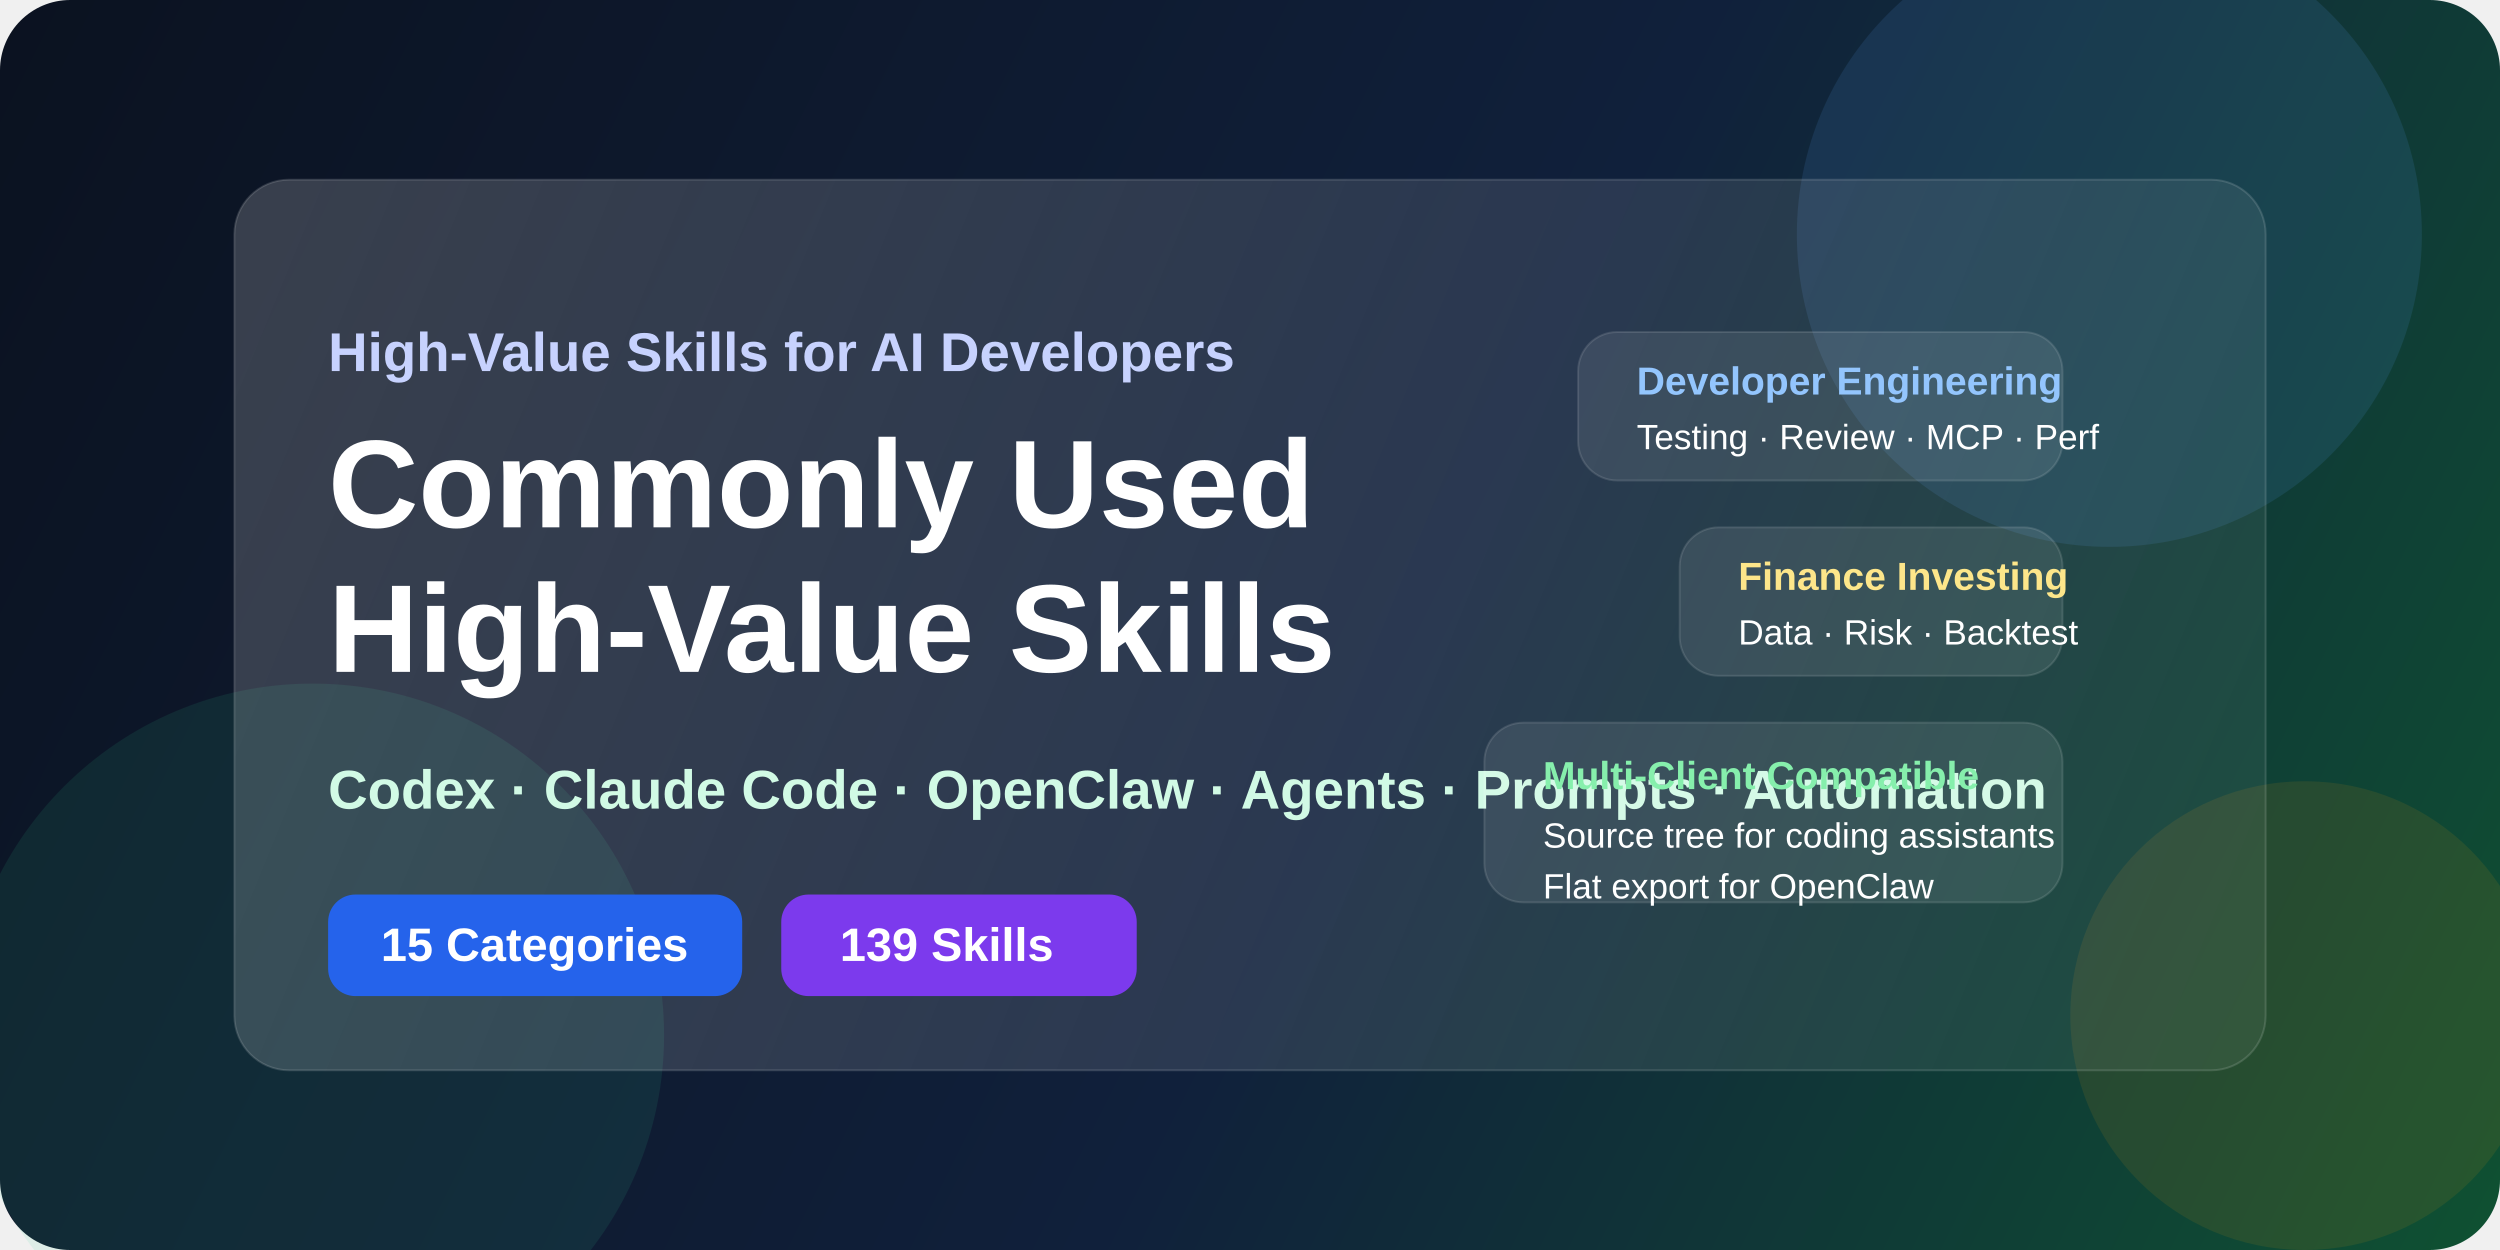
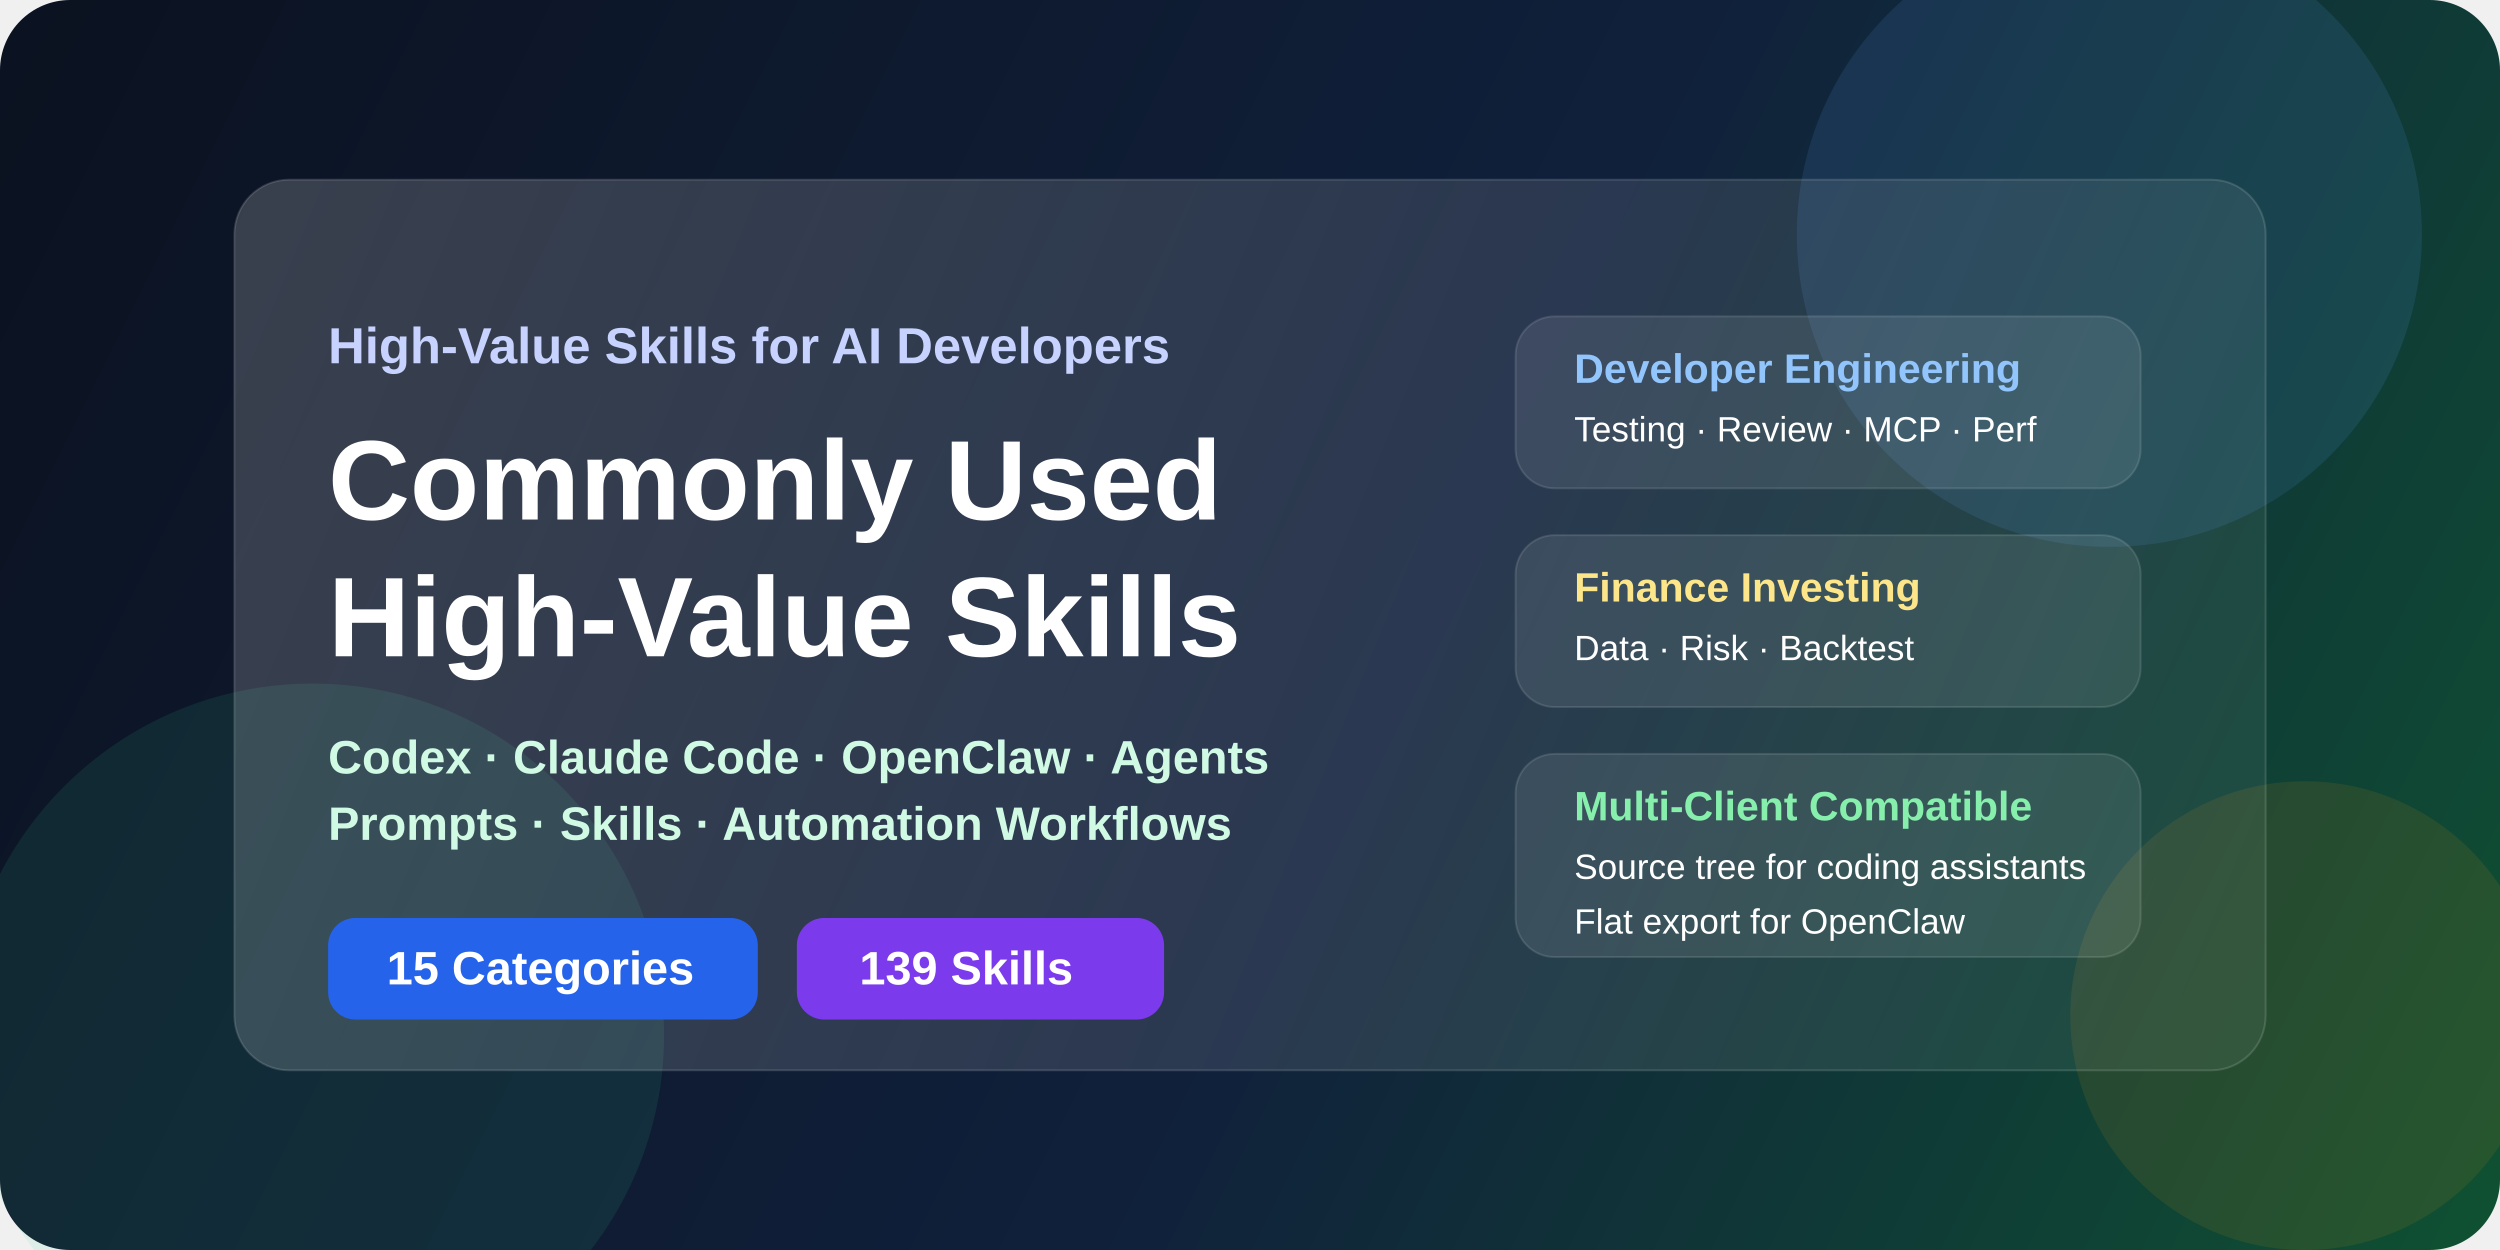
<svg xmlns="http://www.w3.org/2000/svg" width="1280" height="640" viewBox="0 0 1280 640" fill="none">
  <defs>
    <linearGradient id="bg" x1="0" y1="0" x2="1280" y2="640" gradientUnits="userSpaceOnUse">
      <stop stop-color="#0B1220" />
      <stop offset="0.55" stop-color="#10203B" />
      <stop offset="1" stop-color="#0F5132" />
    </linearGradient>
    <linearGradient id="card" x1="140" y1="120" x2="1120" y2="520" gradientUnits="userSpaceOnUse">
      <stop stop-color="white" stop-opacity="0.18" />
      <stop offset="1" stop-color="white" stop-opacity="0.06" />
    </linearGradient>
  </defs>
  <rect width="1280" height="640" rx="36" fill="url(#bg)" />
  <circle cx="1080" cy="120" r="160" fill="#60A5FA" fill-opacity="0.12" />
  <circle cx="160" cy="530" r="180" fill="#34D399" fill-opacity="0.10" />
  <circle cx="1180" cy="520" r="120" fill="#F59E0B" fill-opacity="0.10" />
  <rect x="120" y="92" width="1040" height="456" rx="28" fill="url(#card)" stroke="white" stroke-opacity="0.14" />
-   <text x="168" y="190" fill="#C7D2FE" font-family="Segoe UI, Arial, sans-serif" font-size="28" font-weight="700">
+   <text x="168" y="186" fill="#C7D2FE" font-family="Segoe UI, Arial, sans-serif" font-size="26" font-weight="700">
    High-Value Skills for AI Developers
  </text>
-   <text x="168" y="270" fill="white" font-family="Segoe UI, Arial, sans-serif" font-size="64" font-weight="800">
+   <text x="168" y="266" fill="white" font-family="Segoe UI, Arial, sans-serif" font-size="58" font-weight="800">
    Commonly Used
  </text>
-   <text x="168" y="344" fill="white" font-family="Segoe UI, Arial, sans-serif" font-size="64" font-weight="800">
+   <text x="168" y="336" fill="white" font-family="Segoe UI, Arial, sans-serif" font-size="58" font-weight="800">
    High-Value Skills
  </text>
-   <text x="168" y="414" fill="#D1FAE5" font-family="Segoe UI, Arial, sans-serif" font-size="28" font-weight="600">
-     Codex · Claude Code · OpenClaw · Agents · Prompts · Automation
+   <text x="168" y="396" fill="#D1FAE5" font-family="Segoe UI, Arial, sans-serif" font-size="24" font-weight="600">
+     Codex · Claude Code · OpenClaw · Agents
  </text>
-   <rect x="168" y="458" width="212" height="52" rx="14" fill="#2563EB" />
-   <text x="195" y="492" fill="white" font-family="Segoe UI, Arial, sans-serif" font-size="24" font-weight="700">
+   <text x="168" y="430" fill="#D1FAE5" font-family="Segoe UI, Arial, sans-serif" font-size="24" font-weight="600">
+     Prompts · Skills · Automation Workflows
+   </text>
+   <rect x="168" y="470" width="220" height="52" rx="14" fill="#2563EB" />
+   <text x="198" y="504" fill="white" font-family="Segoe UI, Arial, sans-serif" font-size="24" font-weight="700">
    15 Categories
  </text>
-   <rect x="400" y="458" width="182" height="52" rx="14" fill="#7C3AED" />
-   <text x="430" y="492" fill="white" font-family="Segoe UI, Arial, sans-serif" font-size="24" font-weight="700">
+   <rect x="408" y="470" width="188" height="52" rx="14" fill="#7C3AED" />
+   <text x="440" y="504" fill="white" font-family="Segoe UI, Arial, sans-serif" font-size="24" font-weight="700">
    139 Skills
  </text>
-   <rect x="808" y="170" width="248" height="76" rx="20" fill="white" fill-opacity="0.09" stroke="white" stroke-opacity="0.12" />
-   <text x="838" y="202" fill="#93C5FD" font-family="Segoe UI, Arial, sans-serif" font-size="20" font-weight="700">
+   <rect x="776" y="162" width="320" height="88" rx="20" fill="white" fill-opacity="0.09" stroke="white" stroke-opacity="0.12" />
+   <text x="806" y="196" fill="#93C5FD" font-family="Segoe UI, Arial, sans-serif" font-size="21" font-weight="700">
    Developer Engineering
  </text>
-   <text x="838" y="230" fill="white" font-family="Segoe UI, Arial, sans-serif" font-size="18">
+   <text x="806" y="226" fill="white" font-family="Segoe UI, Arial, sans-serif" font-size="18">
    Testing · Review · MCP · Perf
  </text>
-   <rect x="860" y="270" width="196" height="76" rx="20" fill="white" fill-opacity="0.09" stroke="white" stroke-opacity="0.12" />
-   <text x="890" y="302" fill="#FDE68A" font-family="Segoe UI, Arial, sans-serif" font-size="20" font-weight="700">
+   <rect x="776" y="274" width="320" height="88" rx="20" fill="white" fill-opacity="0.09" stroke="white" stroke-opacity="0.12" />
+   <text x="806" y="308" fill="#FDE68A" font-family="Segoe UI, Arial, sans-serif" font-size="21" font-weight="700">
    Finance Investing
  </text>
-   <text x="890" y="330" fill="white" font-family="Segoe UI, Arial, sans-serif" font-size="18">
+   <text x="806" y="338" fill="white" font-family="Segoe UI, Arial, sans-serif" font-size="18">
    Data · Risk · Backtest
  </text>
-   <rect x="760" y="370" width="296" height="92" rx="20" fill="white" fill-opacity="0.09" stroke="white" stroke-opacity="0.12" />
-   <text x="790" y="404" fill="#86EFAC" font-family="Segoe UI, Arial, sans-serif" font-size="20" font-weight="700">
+   <rect x="776" y="386" width="320" height="104" rx="20" fill="white" fill-opacity="0.09" stroke="white" stroke-opacity="0.12" />
+   <text x="806" y="420" fill="#86EFAC" font-family="Segoe UI, Arial, sans-serif" font-size="21" font-weight="700">
    Multi-Client Compatible
  </text>
-   <text x="790" y="434" fill="white" font-family="Segoe UI, Arial, sans-serif" font-size="18">
+   <text x="806" y="450" fill="white" font-family="Segoe UI, Arial, sans-serif" font-size="18">
    Source tree for coding assistants
  </text>
-   <text x="790" y="460" fill="white" font-family="Segoe UI, Arial, sans-serif" font-size="18">
+   <text x="806" y="478" fill="white" font-family="Segoe UI, Arial, sans-serif" font-size="18">
    Flat export for OpenClaw
  </text>
</svg>
